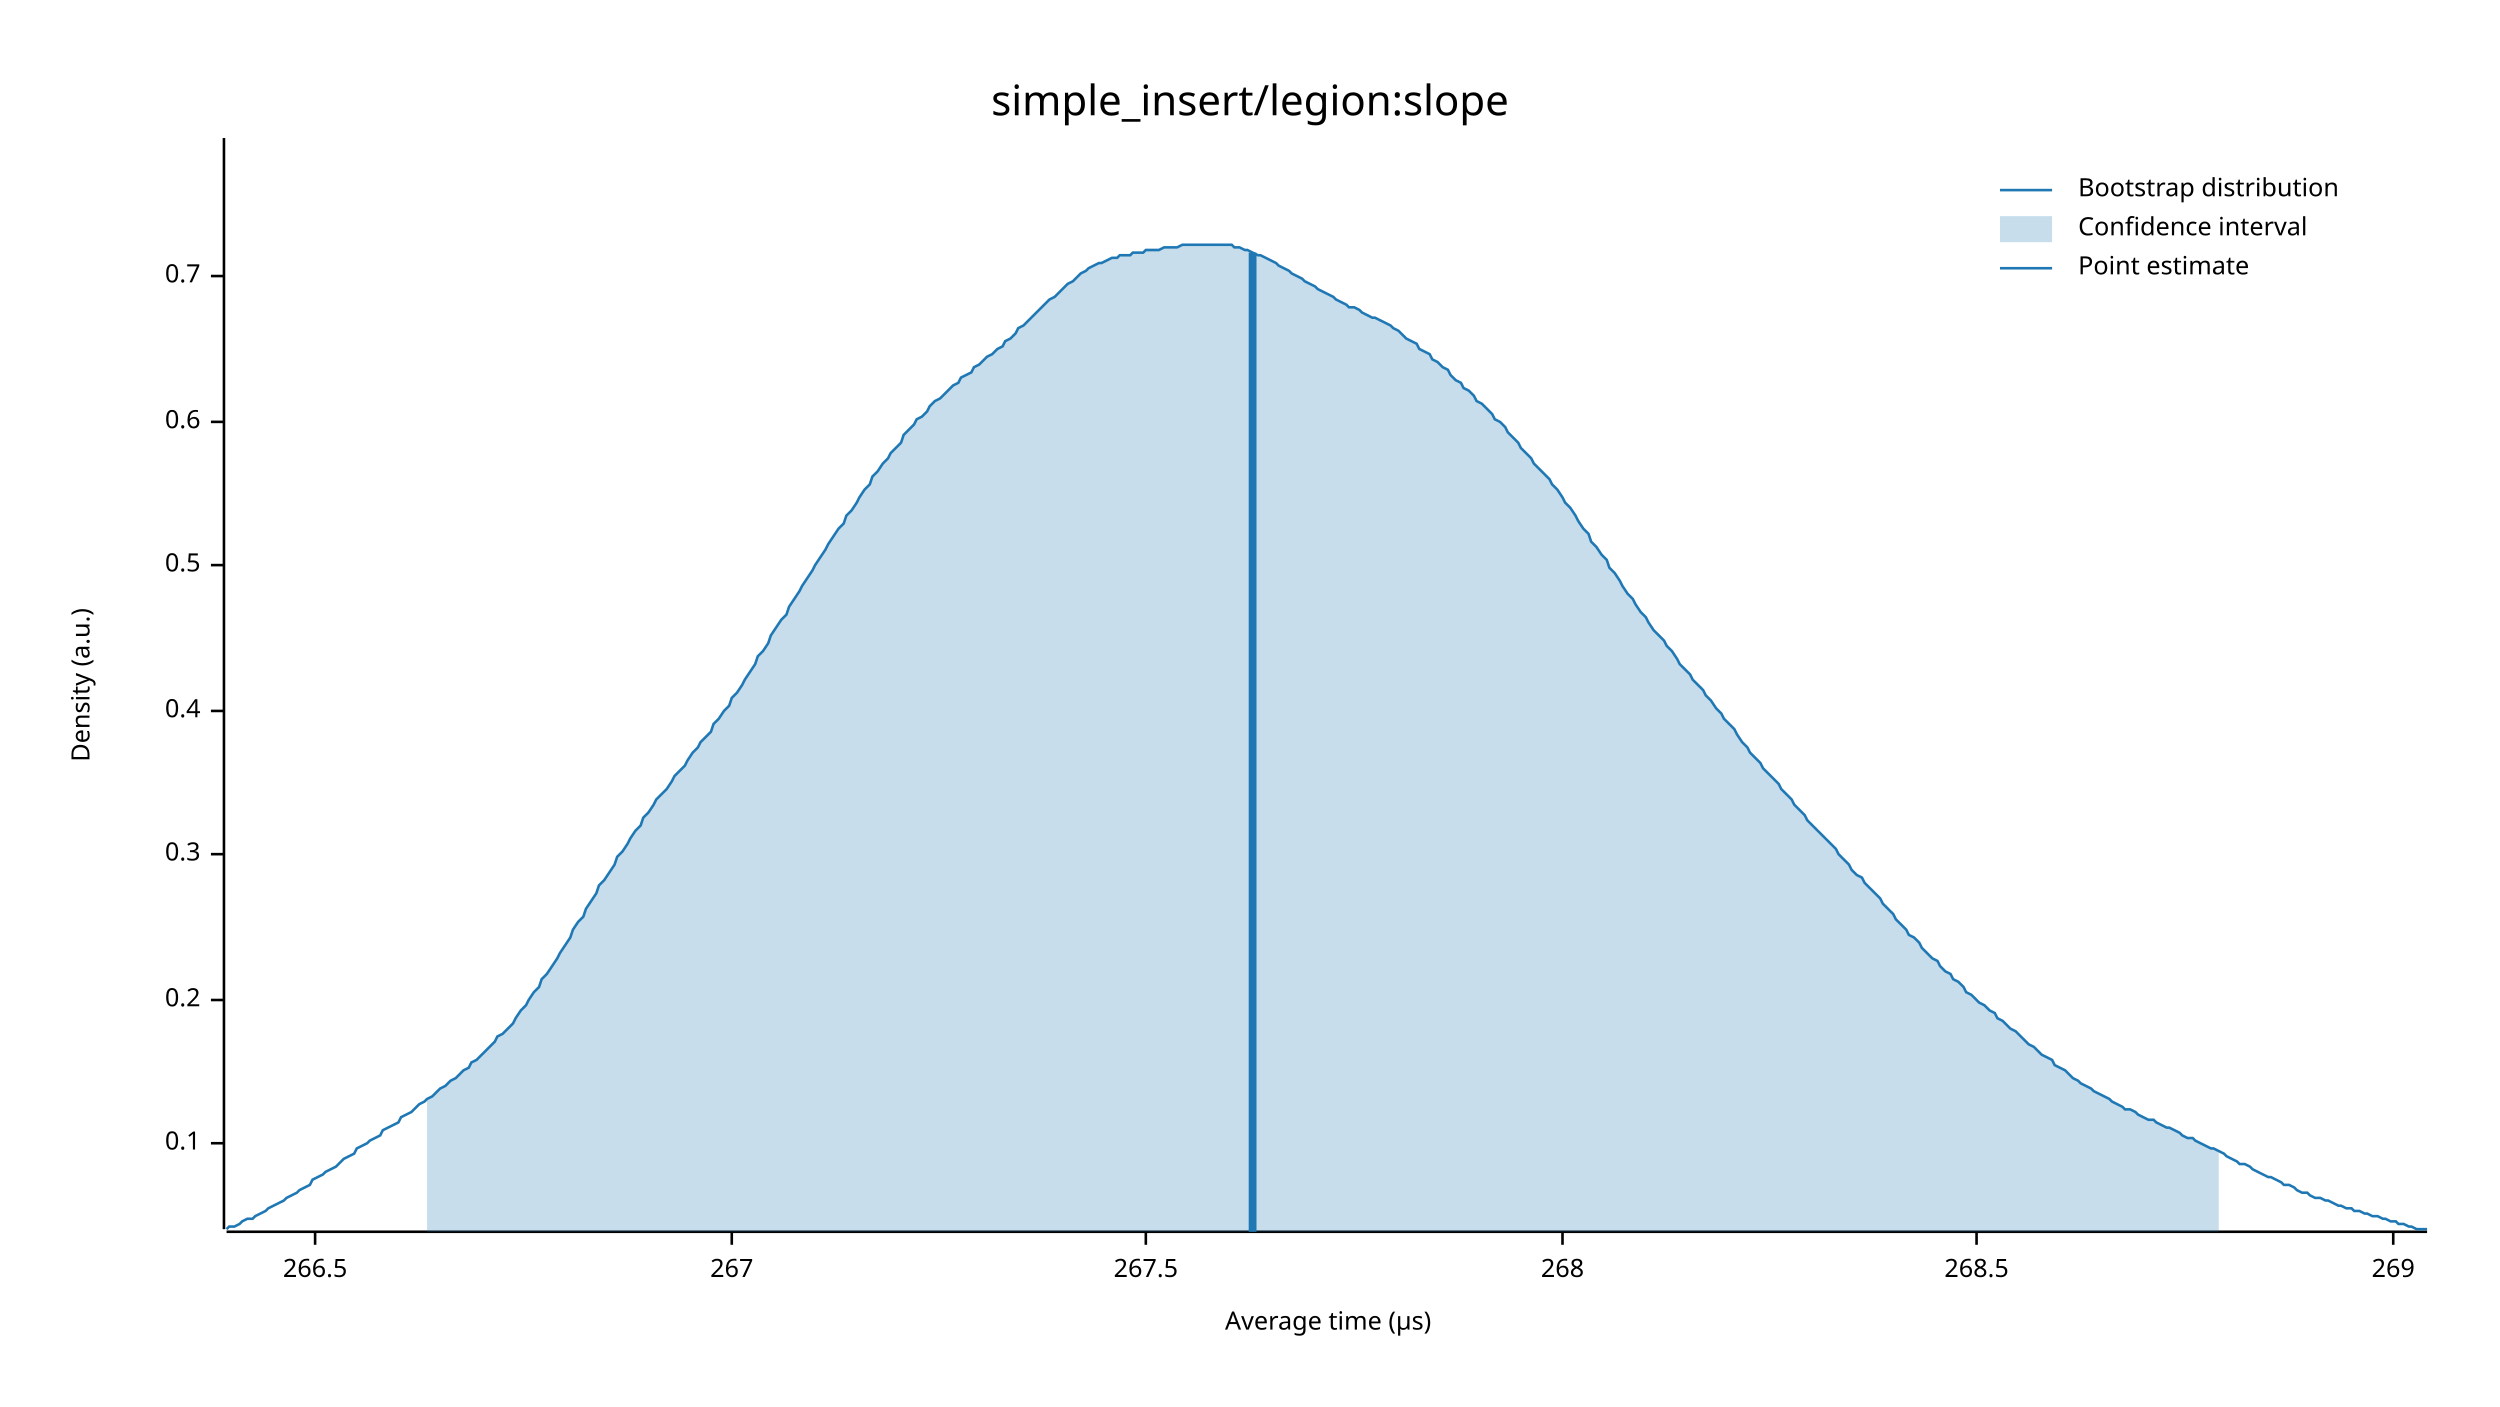
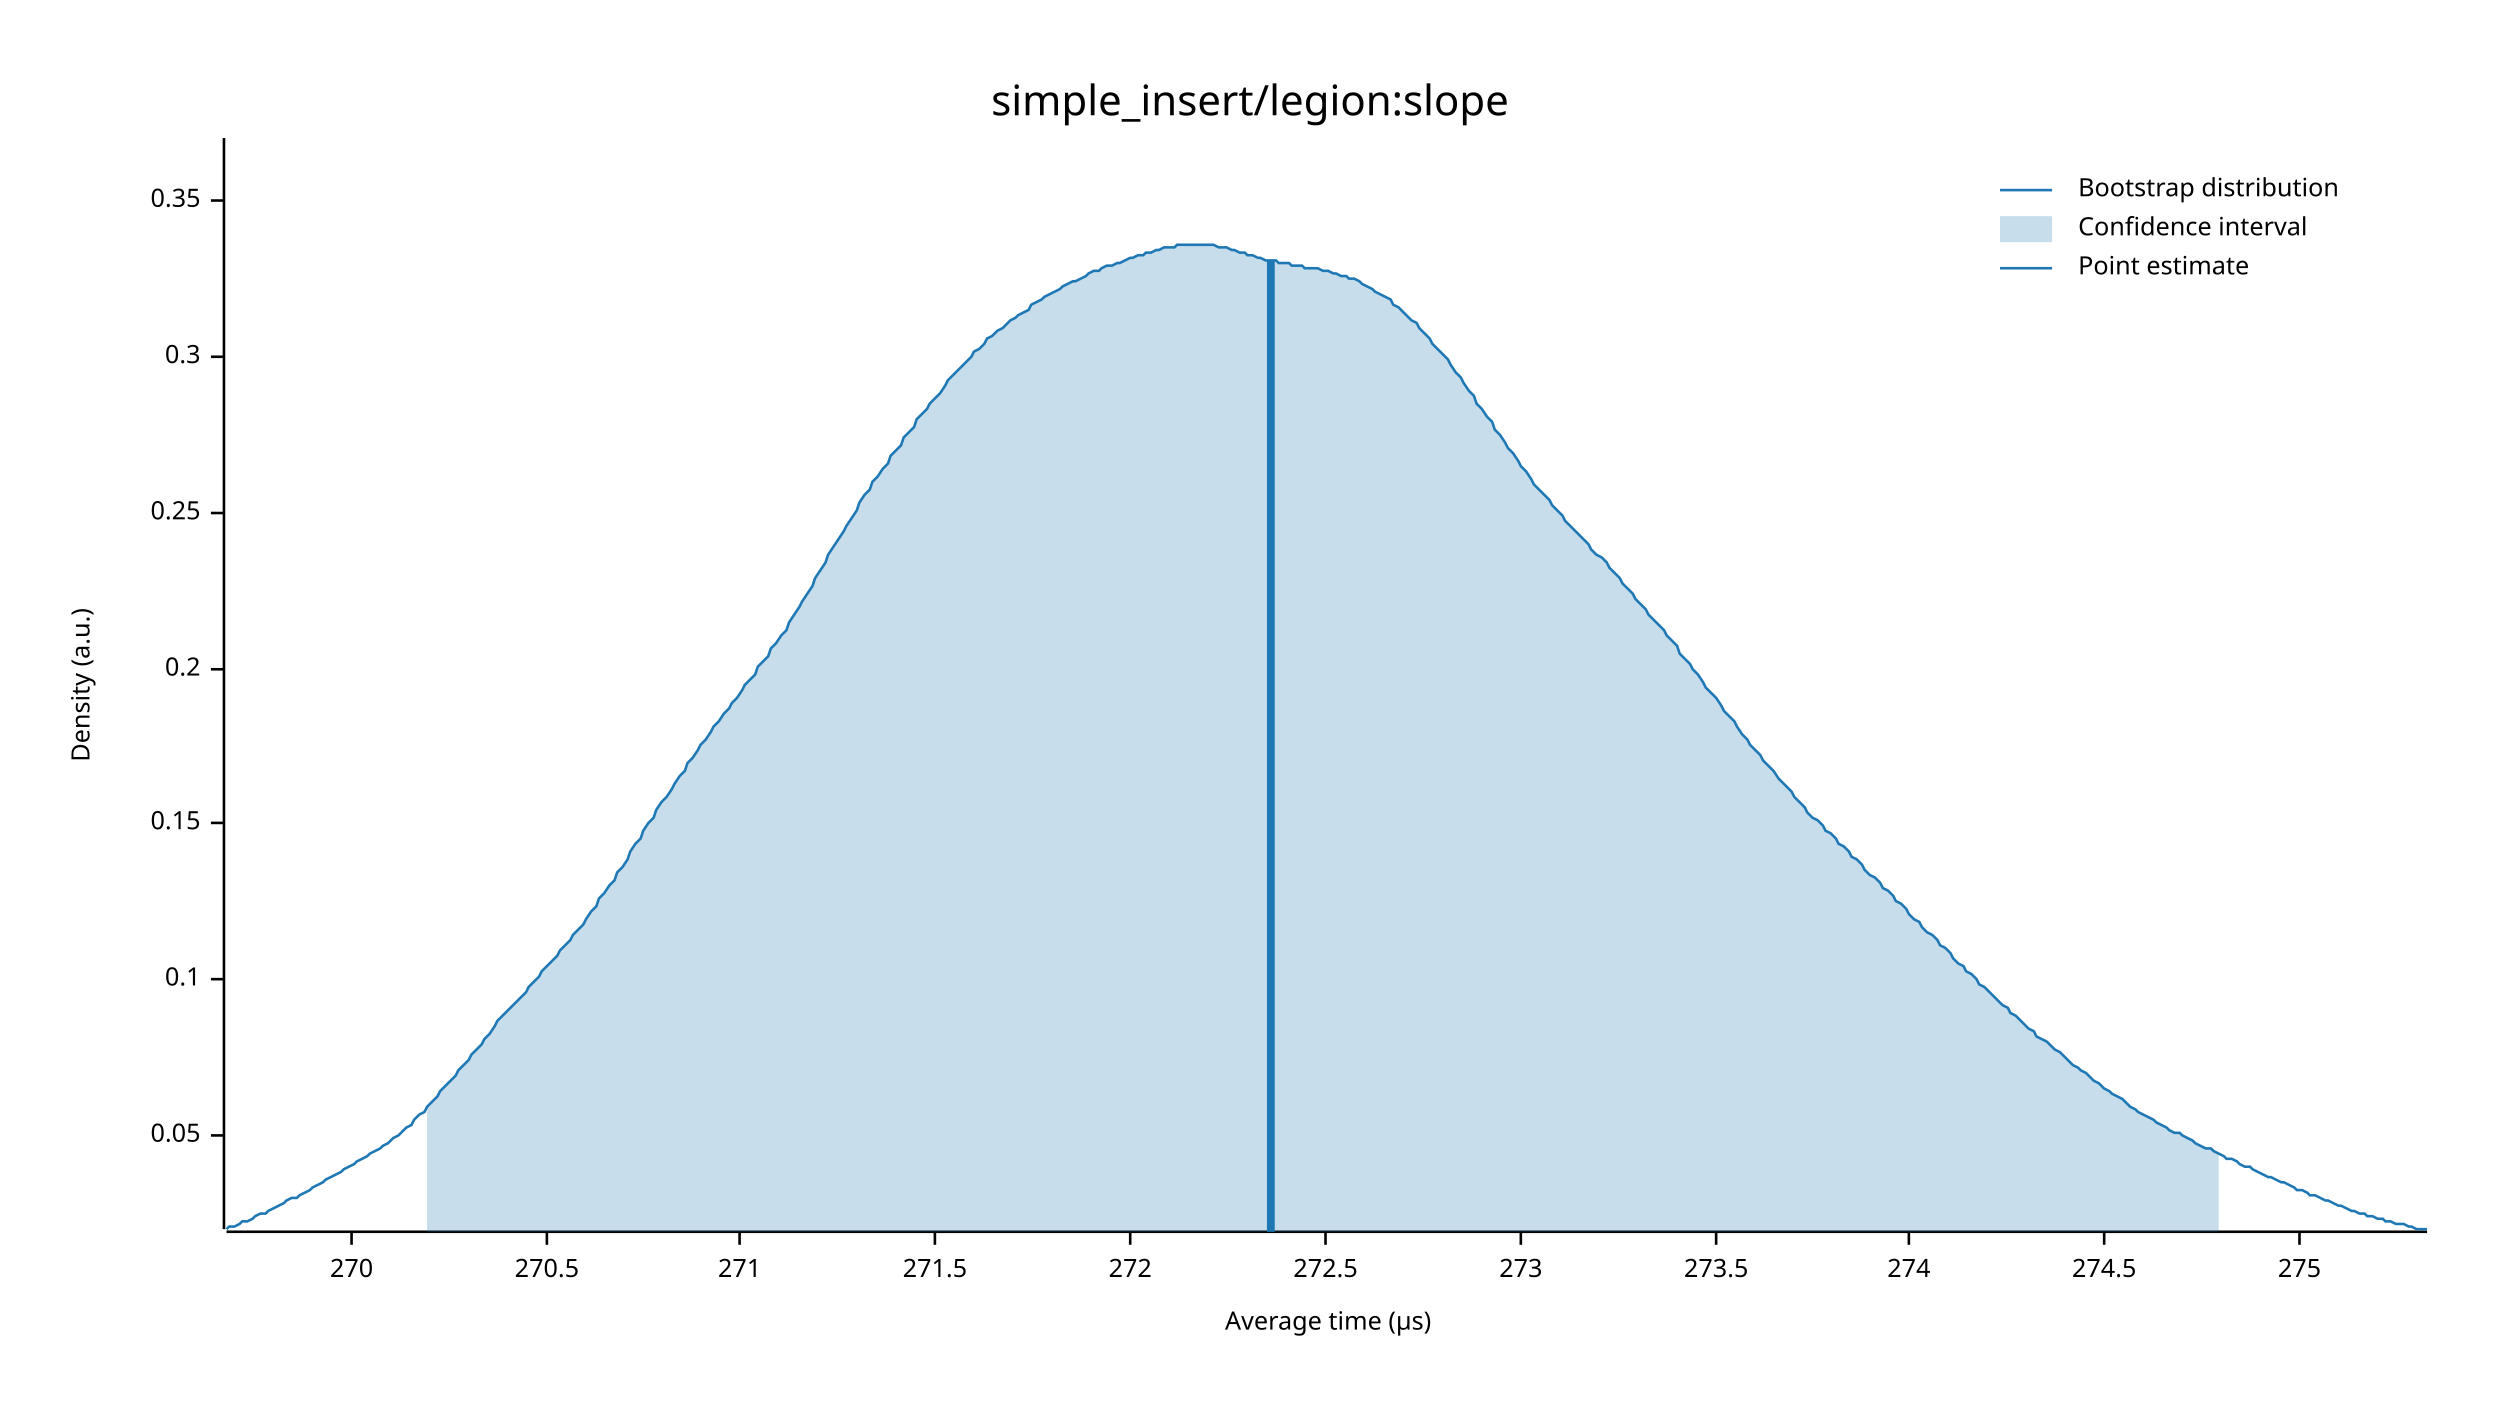
<svg xmlns="http://www.w3.org/2000/svg" width="960" height="540" viewBox="0 0 960 540">
  <text x="480" y="32" dy="0.76em" text-anchor="middle" font-family="sans-serif" font-size="16.129" opacity="1" fill="#000000">
simple_insert/legion:slope
</text>
  <text x="27" y="263" dy="0.76em" text-anchor="middle" font-family="sans-serif" font-size="9.677" opacity="1" fill="#000000" transform="rotate(270, 27, 263)">
Density (a.u.)
</text>
  <text x="510" y="513" dy="-0.5ex" text-anchor="middle" font-family="sans-serif" font-size="9.677" opacity="1" fill="#000000">
Average time (µs)
</text>
  <polyline fill="none" opacity="1" stroke="#000000" stroke-width="1" points="86,53 86,472 " />
-   <text x="77" y="439" dy="0.5ex" text-anchor="end" font-family="sans-serif" font-size="9.677" opacity="1" fill="#000000">
+   <text x="77" y="436" dy="0.5ex" text-anchor="end" font-family="sans-serif" font-size="9.677" opacity="1" fill="#000000">
+ 0.05
+ </text>
+   <polyline fill="none" opacity="1" stroke="#000000" stroke-width="1" points="81,436 86,436 " />
+   <text x="77" y="376" dy="0.5ex" text-anchor="end" font-family="sans-serif" font-size="9.677" opacity="1" fill="#000000">
0.1
</text>
-   <polyline fill="none" opacity="1" stroke="#000000" stroke-width="1" points="81,439 86,439 " />
-   <text x="77" y="384" dy="0.5ex" text-anchor="end" font-family="sans-serif" font-size="9.677" opacity="1" fill="#000000">
+   <polyline fill="none" opacity="1" stroke="#000000" stroke-width="1" points="81,376 86,376 " />
+   <text x="77" y="316" dy="0.5ex" text-anchor="end" font-family="sans-serif" font-size="9.677" opacity="1" fill="#000000">
+ 0.15
+ </text>
+   <polyline fill="none" opacity="1" stroke="#000000" stroke-width="1" points="81,316 86,316 " />
+   <text x="77" y="257" dy="0.5ex" text-anchor="end" font-family="sans-serif" font-size="9.677" opacity="1" fill="#000000">
0.2
</text>
-   <polyline fill="none" opacity="1" stroke="#000000" stroke-width="1" points="81,384 86,384 " />
-   <text x="77" y="328" dy="0.5ex" text-anchor="end" font-family="sans-serif" font-size="9.677" opacity="1" fill="#000000">
+   <polyline fill="none" opacity="1" stroke="#000000" stroke-width="1" points="81,257 86,257 " />
+   <text x="77" y="197" dy="0.5ex" text-anchor="end" font-family="sans-serif" font-size="9.677" opacity="1" fill="#000000">
+ 0.25
+ </text>
+   <polyline fill="none" opacity="1" stroke="#000000" stroke-width="1" points="81,197 86,197 " />
+   <text x="77" y="137" dy="0.5ex" text-anchor="end" font-family="sans-serif" font-size="9.677" opacity="1" fill="#000000">
0.3
</text>
-   <polyline fill="none" opacity="1" stroke="#000000" stroke-width="1" points="81,328 86,328 " />
-   <text x="77" y="273" dy="0.5ex" text-anchor="end" font-family="sans-serif" font-size="9.677" opacity="1" fill="#000000">
- 0.4
+   <polyline fill="none" opacity="1" stroke="#000000" stroke-width="1" points="81,137 86,137 " />
+   <text x="77" y="77" dy="0.5ex" text-anchor="end" font-family="sans-serif" font-size="9.677" opacity="1" fill="#000000">
+ 0.35
</text>
-   <polyline fill="none" opacity="1" stroke="#000000" stroke-width="1" points="81,273 86,273 " />
-   <text x="77" y="217" dy="0.5ex" text-anchor="end" font-family="sans-serif" font-size="9.677" opacity="1" fill="#000000">
- 0.5
+   <polyline fill="none" opacity="1" stroke="#000000" stroke-width="1" points="81,77 86,77 " />
+   <polyline fill="none" opacity="1" stroke="#000000" stroke-width="1" points="87,473 932,473 " />
+   <text x="135" y="483" dy="0.76em" text-anchor="middle" font-family="sans-serif" font-size="9.677" opacity="1" fill="#000000">
+ 270
</text>
-   <polyline fill="none" opacity="1" stroke="#000000" stroke-width="1" points="81,217 86,217 " />
-   <text x="77" y="162" dy="0.5ex" text-anchor="end" font-family="sans-serif" font-size="9.677" opacity="1" fill="#000000">
- 0.6
+   <polyline fill="none" opacity="1" stroke="#000000" stroke-width="1" points="135,473 135,478 " />
+   <text x="210" y="483" dy="0.76em" text-anchor="middle" font-family="sans-serif" font-size="9.677" opacity="1" fill="#000000">
+ 270.5
</text>
-   <polyline fill="none" opacity="1" stroke="#000000" stroke-width="1" points="81,162 86,162 " />
-   <text x="77" y="106" dy="0.5ex" text-anchor="end" font-family="sans-serif" font-size="9.677" opacity="1" fill="#000000">
- 0.7
+   <polyline fill="none" opacity="1" stroke="#000000" stroke-width="1" points="210,473 210,478 " />
+   <text x="284" y="483" dy="0.76em" text-anchor="middle" font-family="sans-serif" font-size="9.677" opacity="1" fill="#000000">
+ 271
</text>
-   <polyline fill="none" opacity="1" stroke="#000000" stroke-width="1" points="81,106 86,106 " />
-   <polyline fill="none" opacity="1" stroke="#000000" stroke-width="1" points="87,473 932,473 " />
-   <text x="121" y="483" dy="0.76em" text-anchor="middle" font-family="sans-serif" font-size="9.677" opacity="1" fill="#000000">
- 266.5
+   <polyline fill="none" opacity="1" stroke="#000000" stroke-width="1" points="284,473 284,478 " />
+   <text x="359" y="483" dy="0.76em" text-anchor="middle" font-family="sans-serif" font-size="9.677" opacity="1" fill="#000000">
+ 271.5
</text>
-   <polyline fill="none" opacity="1" stroke="#000000" stroke-width="1" points="121,473 121,478 " />
-   <text x="281" y="483" dy="0.76em" text-anchor="middle" font-family="sans-serif" font-size="9.677" opacity="1" fill="#000000">
- 267
+   <polyline fill="none" opacity="1" stroke="#000000" stroke-width="1" points="359,473 359,478 " />
+   <text x="434" y="483" dy="0.76em" text-anchor="middle" font-family="sans-serif" font-size="9.677" opacity="1" fill="#000000">
+ 272
</text>
-   <polyline fill="none" opacity="1" stroke="#000000" stroke-width="1" points="281,473 281,478 " />
-   <text x="440" y="483" dy="0.76em" text-anchor="middle" font-family="sans-serif" font-size="9.677" opacity="1" fill="#000000">
- 267.5
+   <polyline fill="none" opacity="1" stroke="#000000" stroke-width="1" points="434,473 434,478 " />
+   <text x="509" y="483" dy="0.76em" text-anchor="middle" font-family="sans-serif" font-size="9.677" opacity="1" fill="#000000">
+ 272.5
</text>
-   <polyline fill="none" opacity="1" stroke="#000000" stroke-width="1" points="440,473 440,478 " />
-   <text x="600" y="483" dy="0.76em" text-anchor="middle" font-family="sans-serif" font-size="9.677" opacity="1" fill="#000000">
- 268
+   <polyline fill="none" opacity="1" stroke="#000000" stroke-width="1" points="509,473 509,478 " />
+   <text x="584" y="483" dy="0.76em" text-anchor="middle" font-family="sans-serif" font-size="9.677" opacity="1" fill="#000000">
+ 273
</text>
-   <polyline fill="none" opacity="1" stroke="#000000" stroke-width="1" points="600,473 600,478 " />
-   <text x="759" y="483" dy="0.76em" text-anchor="middle" font-family="sans-serif" font-size="9.677" opacity="1" fill="#000000">
- 268.5
+   <polyline fill="none" opacity="1" stroke="#000000" stroke-width="1" points="584,473 584,478 " />
+   <text x="659" y="483" dy="0.76em" text-anchor="middle" font-family="sans-serif" font-size="9.677" opacity="1" fill="#000000">
+ 273.5
</text>
-   <polyline fill="none" opacity="1" stroke="#000000" stroke-width="1" points="759,473 759,478 " />
-   <text x="919" y="483" dy="0.76em" text-anchor="middle" font-family="sans-serif" font-size="9.677" opacity="1" fill="#000000">
- 269
+   <polyline fill="none" opacity="1" stroke="#000000" stroke-width="1" points="659,473 659,478 " />
+   <text x="733" y="483" dy="0.76em" text-anchor="middle" font-family="sans-serif" font-size="9.677" opacity="1" fill="#000000">
+ 274
</text>
-   <polyline fill="none" opacity="1" stroke="#000000" stroke-width="1" points="919,473 919,478 " />
-   <polyline fill="none" opacity="1" stroke="#1F78B4" stroke-width="1" points="87,472 88,471 90,471 92,470 93,469 95,468 97,468 98,467 100,466 102,465 103,464 105,463 107,462 109,461 110,460 112,459 114,458 115,457 117,456 119,455 120,453 122,452 124,451 125,450 127,449 129,448 131,446 132,445 134,444 136,443 137,441 139,440 141,439 142,438 144,437 146,436 147,434 149,433 151,432 153,431 154,429 156,428 158,427 159,426 161,424 163,423 164,422 166,421 168,419 169,418 171,417 173,415 175,414 176,413 178,411 180,410 181,408 183,407 185,405 186,404 188,402 190,400 191,398 193,397 195,395 197,393 198,391 200,388 202,386 203,384 205,381 207,379 208,376 210,374 212,371 214,368 215,366 217,363 219,360 220,357 222,354 224,352 225,349 227,346 229,343 230,340 232,338 234,335 236,332 237,329 239,327 241,324 242,322 244,319 246,317 247,314 249,312 251,309 252,307 254,305 256,303 258,300 259,298 261,296 263,294 264,292 266,289 268,287 269,285 271,283 273,281 274,278 276,276 278,273 280,271 281,268 283,266 285,263 286,261 288,258 290,255 291,252 293,250 295,247 296,244 298,241 300,238 302,236 303,233 305,230 307,227 308,225 310,222 312,219 313,217 315,214 317,211 318,209 320,206 322,203 324,201 325,198 327,196 329,193 330,191 332,188 334,186 335,183 337,181 339,178 341,176 342,174 344,172 346,170 347,167 349,165 351,163 352,161 354,160 356,158 357,156 359,154 361,153 363,151 364,150 366,148 368,147 369,145 371,144 373,143 374,141 376,140 378,138 379,137 381,136 383,134 385,133 386,131 388,130 390,128 391,126 393,125 395,123 396,122 398,120 400,118 401,117 403,115 405,114 407,112 408,111 410,109 412,108 413,107 415,105 417,104 418,103 420,102 422,101 423,101 425,100 427,99 429,99 430,98 432,98 434,98 435,97 437,97 439,97 440,96 442,96 444,96 445,96 447,95 449,95 451,95 452,95 454,94 456,94 457,94 459,94 461,94 462,94 464,94 466,94 468,94 469,94 471,94 473,94 474,95 476,95 478,96 479,96 481,97 483,98 484,98 486,99 488,100 490,101 491,102 493,103 495,104 496,105 498,106 500,107 501,108 503,109 505,110 506,111 508,112 510,113 512,114 513,115 515,116 517,117 518,118 520,118 522,119 523,120 525,121 527,122 528,122 530,123 532,124 534,125 535,126 537,127 539,129 540,130 542,131 544,132 545,134 547,135 549,136 550,138 552,139 554,141 556,142 557,144 559,146 561,147 562,149 564,150 566,152 567,154 569,155 571,157 573,159 574,161 576,162 578,164 579,166 581,168 583,170 584,172 586,174 588,176 589,178 591,180 593,182 595,184 596,186 598,188 600,191 601,193 603,195 605,198 606,200 608,203 610,205 611,208 613,210 615,213 617,215 618,218 620,220 622,223 623,225 625,228 627,230 628,232 630,235 632,237 633,239 635,242 637,244 639,246 640,248 642,250 644,253 645,255 647,257 649,259 650,261 652,263 654,265 655,267 657,269 659,272 661,274 662,276 664,278 666,280 667,282 669,285 671,287 672,289 674,291 676,293 677,295 679,297 681,299 683,301 684,303 686,305 688,307 689,309 691,311 693,313 694,315 696,317 698,319 700,321 701,322 703,324 705,326 706,328 708,330 710,332 711,334 713,336 715,337 716,339 718,341 720,343 722,345 723,347 725,349 727,351 728,353 730,355 732,357 733,359 735,360 737,362 738,364 740,366 742,368 744,369 745,371 747,373 749,374 750,376 752,377 754,379 755,381 757,382 759,384 760,385 762,386 764,388 766,389 767,391 769,392 771,394 772,395 774,396 776,398 777,399 779,401 781,402 782,403 784,405 786,406 788,407 789,409 791,410 793,411 794,412 796,414 798,415 799,416 801,417 803,418 804,419 806,420 808,421 810,422 811,423 813,424 815,425 816,426 818,426 820,427 821,428 823,429 825,430 827,430 828,431 830,432 832,433 833,433 835,434 837,435 838,436 840,437 842,437 843,438 845,439 847,440 849,441 850,441 852,442 854,443 855,444 857,445 859,446 860,447 862,447 864,448 865,449 867,450 869,451 871,452 872,452 874,453 876,454 877,455 879,455 881,456 882,457 884,458 886,458 887,459 889,460 891,460 893,461 894,461 896,462 898,463 899,463 901,464 903,464 904,465 906,465 908,466 909,466 911,467 913,467 915,468 916,468 918,469 920,469 921,470 923,470 925,471 926,471 928,472 930,472 932,472 " />
-   <polygon opacity="0.25" fill="#1F78B4" points="164,422 166,421 168,419 169,418 171,417 173,415 175,414 176,413 178,411 180,410 181,408 183,407 185,405 186,404 188,402 190,400 191,398 193,397 195,395 197,393 198,391 200,388 202,386 203,384 205,381 207,379 208,376 210,374 212,371 214,368 215,366 217,363 219,360 220,357 222,354 224,352 225,349 227,346 229,343 230,340 232,338 234,335 236,332 237,329 239,327 241,324 242,322 244,319 246,317 247,314 249,312 251,309 252,307 254,305 256,303 258,300 259,298 261,296 263,294 264,292 266,289 268,287 269,285 271,283 273,281 274,278 276,276 278,273 280,271 281,268 283,266 285,263 286,261 288,258 290,255 291,252 293,250 295,247 296,244 298,241 300,238 302,236 303,233 305,230 307,227 308,225 310,222 312,219 313,217 315,214 317,211 318,209 320,206 322,203 324,201 325,198 327,196 329,193 330,191 332,188 334,186 335,183 337,181 339,178 341,176 342,174 344,172 346,170 347,167 349,165 351,163 352,161 354,160 356,158 357,156 359,154 361,153 363,151 364,150 366,148 368,147 369,145 371,144 373,143 374,141 376,140 378,138 379,137 381,136 383,134 385,133 386,131 388,130 390,128 391,126 393,125 395,123 396,122 398,120 400,118 401,117 403,115 405,114 407,112 408,111 410,109 412,108 413,107 415,105 417,104 418,103 420,102 422,101 423,101 425,100 427,99 429,99 430,98 432,98 434,98 435,97 437,97 439,97 440,96 442,96 444,96 445,96 447,95 449,95 451,95 452,95 454,94 456,94 457,94 459,94 461,94 462,94 464,94 466,94 468,94 469,94 471,94 473,94 474,95 476,95 478,96 479,96 481,97 483,98 484,98 486,99 488,100 490,101 491,102 493,103 495,104 496,105 498,106 500,107 501,108 503,109 505,110 506,111 508,112 510,113 512,114 513,115 515,116 517,117 518,118 520,118 522,119 523,120 525,121 527,122 528,122 530,123 532,124 534,125 535,126 537,127 539,129 540,130 542,131 544,132 545,134 547,135 549,136 550,138 552,139 554,141 556,142 557,144 559,146 561,147 562,149 564,150 566,152 567,154 569,155 571,157 573,159 574,161 576,162 578,164 579,166 581,168 583,170 584,172 586,174 588,176 589,178 591,180 593,182 595,184 596,186 598,188 600,191 601,193 603,195 605,198 606,200 608,203 610,205 611,208 613,210 615,213 617,215 618,218 620,220 622,223 623,225 625,228 627,230 628,232 630,235 632,237 633,239 635,242 637,244 639,246 640,248 642,250 644,253 645,255 647,257 649,259 650,261 652,263 654,265 655,267 657,269 659,272 661,274 662,276 664,278 666,280 667,282 669,285 671,287 672,289 674,291 676,293 677,295 679,297 681,299 683,301 684,303 686,305 688,307 689,309 691,311 693,313 694,315 696,317 698,319 700,321 701,322 703,324 705,326 706,328 708,330 710,332 711,334 713,336 715,337 716,339 718,341 720,343 722,345 723,347 725,349 727,351 728,353 730,355 732,357 733,359 735,360 737,362 738,364 740,366 742,368 744,369 745,371 747,373 749,374 750,376 752,377 754,379 755,381 757,382 759,384 760,385 762,386 764,388 766,389 767,391 769,392 771,394 772,395 774,396 776,398 777,399 779,401 781,402 782,403 784,405 786,406 788,407 789,409 791,410 793,411 794,412 796,414 798,415 799,416 801,417 803,418 804,419 806,420 808,421 810,422 811,423 813,424 815,425 816,426 818,426 820,427 821,428 823,429 825,430 827,430 828,431 830,432 832,433 833,433 835,434 837,435 838,436 840,437 842,437 843,438 845,439 847,440 849,441 850,441 852,442 852,473 164,473 " />
-   <polyline fill="none" opacity="1" stroke="#1F78B4" stroke-width="3" points="481,473 481,97 " />
+   <polyline fill="none" opacity="1" stroke="#000000" stroke-width="1" points="733,473 733,478 " />
+   <text x="808" y="483" dy="0.76em" text-anchor="middle" font-family="sans-serif" font-size="9.677" opacity="1" fill="#000000">
+ 274.5
+ </text>
+   <polyline fill="none" opacity="1" stroke="#000000" stroke-width="1" points="808,473 808,478 " />
+   <text x="883" y="483" dy="0.76em" text-anchor="middle" font-family="sans-serif" font-size="9.677" opacity="1" fill="#000000">
+ 275
+ </text>
+   <polyline fill="none" opacity="1" stroke="#000000" stroke-width="1" points="883,473 883,478 " />
+   <polyline fill="none" opacity="1" stroke="#1F78B4" stroke-width="1" points="87,472 88,471 90,471 92,470 93,469 95,469 97,468 98,467 100,466 102,466 103,465 105,464 107,463 109,462 110,461 112,460 114,460 115,459 117,458 119,457 120,456 122,455 124,454 125,453 127,452 129,451 131,450 132,449 134,448 136,447 137,446 139,445 141,444 142,443 144,442 146,441 147,440 149,439 151,437 153,436 154,435 156,433 158,432 159,430 161,428 163,427 164,425 166,423 168,421 169,419 171,417 173,415 175,413 176,411 178,409 180,407 181,405 183,403 185,401 186,399 188,397 190,394 191,392 193,390 195,388 197,386 198,385 200,383 202,381 203,379 205,377 207,375 208,373 210,371 212,369 214,367 215,365 217,363 219,361 220,359 222,357 224,355 225,353 227,350 229,348 230,345 232,343 234,340 236,338 237,335 239,333 241,330 242,327 244,324 246,322 247,319 249,316 251,314 252,311 254,308 256,306 258,303 259,301 261,298 263,296 264,293 266,291 268,288 269,286 271,284 273,281 274,279 276,277 278,274 280,272 281,270 283,268 285,265 286,263 288,261 290,259 291,256 293,254 295,252 296,249 298,247 300,244 302,242 303,239 305,236 307,233 308,231 310,228 312,225 313,222 315,219 317,216 318,213 320,210 322,207 324,204 325,202 327,199 329,196 330,193 332,190 334,188 335,185 337,183 339,180 341,178 342,175 344,173 346,171 347,168 349,166 351,164 352,161 354,159 356,157 357,155 359,153 361,151 363,148 364,146 366,144 368,142 369,141 371,139 373,137 374,135 376,134 378,132 379,130 381,129 383,127 385,126 386,125 388,123 390,122 391,121 393,120 395,119 396,117 398,116 400,115 401,114 403,113 405,112 407,111 408,110 410,109 412,108 413,108 415,107 417,106 418,105 420,104 422,104 423,103 425,102 427,102 429,101 430,101 432,100 434,99 435,99 437,98 439,98 440,97 442,97 444,96 445,96 447,95 449,95 451,95 452,94 454,94 456,94 457,94 459,94 461,94 462,94 464,94 466,94 468,95 469,95 471,95 473,96 474,96 476,97 478,97 479,98 481,98 483,99 484,99 486,100 488,100 490,100 491,101 493,101 495,101 496,102 498,102 500,102 501,103 503,103 505,103 506,103 508,104 510,104 512,105 513,105 515,106 517,106 518,107 520,107 522,108 523,109 525,110 527,111 528,112 530,113 532,114 534,115 535,117 537,118 539,120 540,121 542,123 544,124 545,126 547,128 549,130 550,132 552,134 554,136 556,138 557,140 559,143 561,145 562,147 564,150 566,152 567,155 569,157 571,160 573,162 574,165 576,167 578,170 579,172 581,174 583,177 584,179 586,181 588,184 589,186 591,188 593,190 595,192 596,194 598,196 600,198 601,200 603,202 605,204 606,205 608,207 610,209 611,211 613,213 615,214 617,216 618,218 620,220 622,222 623,224 625,226 627,228 628,230 630,232 632,234 633,236 635,238 637,240 639,242 640,244 642,246 644,248 645,251 647,253 649,255 650,257 652,259 654,262 655,264 657,266 659,268 661,271 662,273 664,275 666,277 667,279 669,282 671,284 672,286 674,288 676,290 677,292 679,294 681,296 683,299 684,300 686,302 688,304 689,306 691,308 693,310 694,312 696,314 698,315 700,317 701,319 703,320 705,322 706,324 708,325 710,327 711,329 713,330 715,332 716,334 718,336 720,337 722,339 723,341 725,342 727,344 728,346 730,347 732,349 733,351 735,353 737,354 738,356 740,358 742,359 744,361 745,363 747,364 749,366 750,368 752,370 754,371 755,373 757,374 759,376 760,378 762,379 764,381 766,383 767,384 769,386 771,387 772,389 774,390 776,392 777,393 779,395 781,396 782,398 784,399 786,400 788,402 789,403 791,404 793,406 794,407 796,409 798,410 799,411 801,412 803,414 804,415 806,416 808,418 810,419 811,420 813,421 815,422 816,423 818,425 820,426 821,427 823,428 825,429 827,430 828,431 830,432 832,433 833,434 835,435 837,435 838,436 840,437 842,438 843,439 845,440 847,441 849,441 850,442 852,443 854,444 855,445 857,445 859,446 860,447 862,448 864,448 865,449 867,450 869,451 871,452 872,452 874,453 876,454 877,454 879,455 881,456 882,457 884,457 886,458 887,459 889,459 891,460 893,461 894,461 896,462 898,463 899,463 901,464 903,465 904,465 906,466 908,466 909,467 911,467 913,468 915,468 916,469 918,469 920,470 921,470 923,470 925,471 926,471 928,472 930,472 932,472 " />
+   <polygon opacity="0.25" fill="#1F78B4" points="164,425 166,423 168,421 169,419 171,417 173,415 175,413 176,411 178,409 180,407 181,405 183,403 185,401 186,399 188,397 190,394 191,392 193,390 195,388 197,386 198,385 200,383 202,381 203,379 205,377 207,375 208,373 210,371 212,369 214,367 215,365 217,363 219,361 220,359 222,357 224,355 225,353 227,350 229,348 230,345 232,343 234,340 236,338 237,335 239,333 241,330 242,327 244,324 246,322 247,319 249,316 251,314 252,311 254,308 256,306 258,303 259,301 261,298 263,296 264,293 266,291 268,288 269,286 271,284 273,281 274,279 276,277 278,274 280,272 281,270 283,268 285,265 286,263 288,261 290,259 291,256 293,254 295,252 296,249 298,247 300,244 302,242 303,239 305,236 307,233 308,231 310,228 312,225 313,222 315,219 317,216 318,213 320,210 322,207 324,204 325,202 327,199 329,196 330,193 332,190 334,188 335,185 337,183 339,180 341,178 342,175 344,173 346,171 347,168 349,166 351,164 352,161 354,159 356,157 357,155 359,153 361,151 363,148 364,146 366,144 368,142 369,141 371,139 373,137 374,135 376,134 378,132 379,130 381,129 383,127 385,126 386,125 388,123 390,122 391,121 393,120 395,119 396,117 398,116 400,115 401,114 403,113 405,112 407,111 408,110 410,109 412,108 413,108 415,107 417,106 418,105 420,104 422,104 423,103 425,102 427,102 429,101 430,101 432,100 434,99 435,99 437,98 439,98 440,97 442,97 444,96 445,96 447,95 449,95 451,95 452,94 454,94 456,94 457,94 459,94 461,94 462,94 464,94 466,94 468,95 469,95 471,95 473,96 474,96 476,97 478,97 479,98 481,98 483,99 484,99 486,100 488,100 490,100 491,101 493,101 495,101 496,102 498,102 500,102 501,103 503,103 505,103 506,103 508,104 510,104 512,105 513,105 515,106 517,106 518,107 520,107 522,108 523,109 525,110 527,111 528,112 530,113 532,114 534,115 535,117 537,118 539,120 540,121 542,123 544,124 545,126 547,128 549,130 550,132 552,134 554,136 556,138 557,140 559,143 561,145 562,147 564,150 566,152 567,155 569,157 571,160 573,162 574,165 576,167 578,170 579,172 581,174 583,177 584,179 586,181 588,184 589,186 591,188 593,190 595,192 596,194 598,196 600,198 601,200 603,202 605,204 606,205 608,207 610,209 611,211 613,213 615,214 617,216 618,218 620,220 622,222 623,224 625,226 627,228 628,230 630,232 632,234 633,236 635,238 637,240 639,242 640,244 642,246 644,248 645,251 647,253 649,255 650,257 652,259 654,262 655,264 657,266 659,268 661,271 662,273 664,275 666,277 667,279 669,282 671,284 672,286 674,288 676,290 677,292 679,294 681,296 683,299 684,300 686,302 688,304 689,306 691,308 693,310 694,312 696,314 698,315 700,317 701,319 703,320 705,322 706,324 708,325 710,327 711,329 713,330 715,332 716,334 718,336 720,337 722,339 723,341 725,342 727,344 728,346 730,347 732,349 733,351 735,353 737,354 738,356 740,358 742,359 744,361 745,363 747,364 749,366 750,368 752,370 754,371 755,373 757,374 759,376 760,378 762,379 764,381 766,383 767,384 769,386 771,387 772,389 774,390 776,392 777,393 779,395 781,396 782,398 784,399 786,400 788,402 789,403 791,404 793,406 794,407 796,409 798,410 799,411 801,412 803,414 804,415 806,416 808,418 810,419 811,420 813,421 815,422 816,423 818,425 820,426 821,427 823,428 825,429 827,430 828,431 830,432 832,433 833,434 835,435 837,435 838,436 840,437 842,438 843,439 845,440 847,441 849,441 850,442 852,443 852,473 164,473 " />
+   <polyline fill="none" opacity="1" stroke="#1F78B4" stroke-width="3" points="488,473 488,100 " />
  <text x="798" y="68" dy="0.76em" text-anchor="start" font-family="sans-serif" font-size="9.677" opacity="1" fill="#000000">
Bootstrap distribution
</text>
  <text x="798" y="83" dy="0.76em" text-anchor="start" font-family="sans-serif" font-size="9.677" opacity="1" fill="#000000">
Confidence interval
</text>
  <text x="798" y="98" dy="0.76em" text-anchor="start" font-family="sans-serif" font-size="9.677" opacity="1" fill="#000000">
Point estimate
</text>
  <polyline fill="none" opacity="1" stroke="#1F78B4" stroke-width="1" points="768,73 788,73 " />
  <rect x="768" y="83" width="20" height="10" opacity="0.25" fill="#1F78B4" stroke="none" />
  <polyline fill="none" opacity="1" stroke="#1F78B4" stroke-width="1" points="768,103 788,103 " />
</svg>
